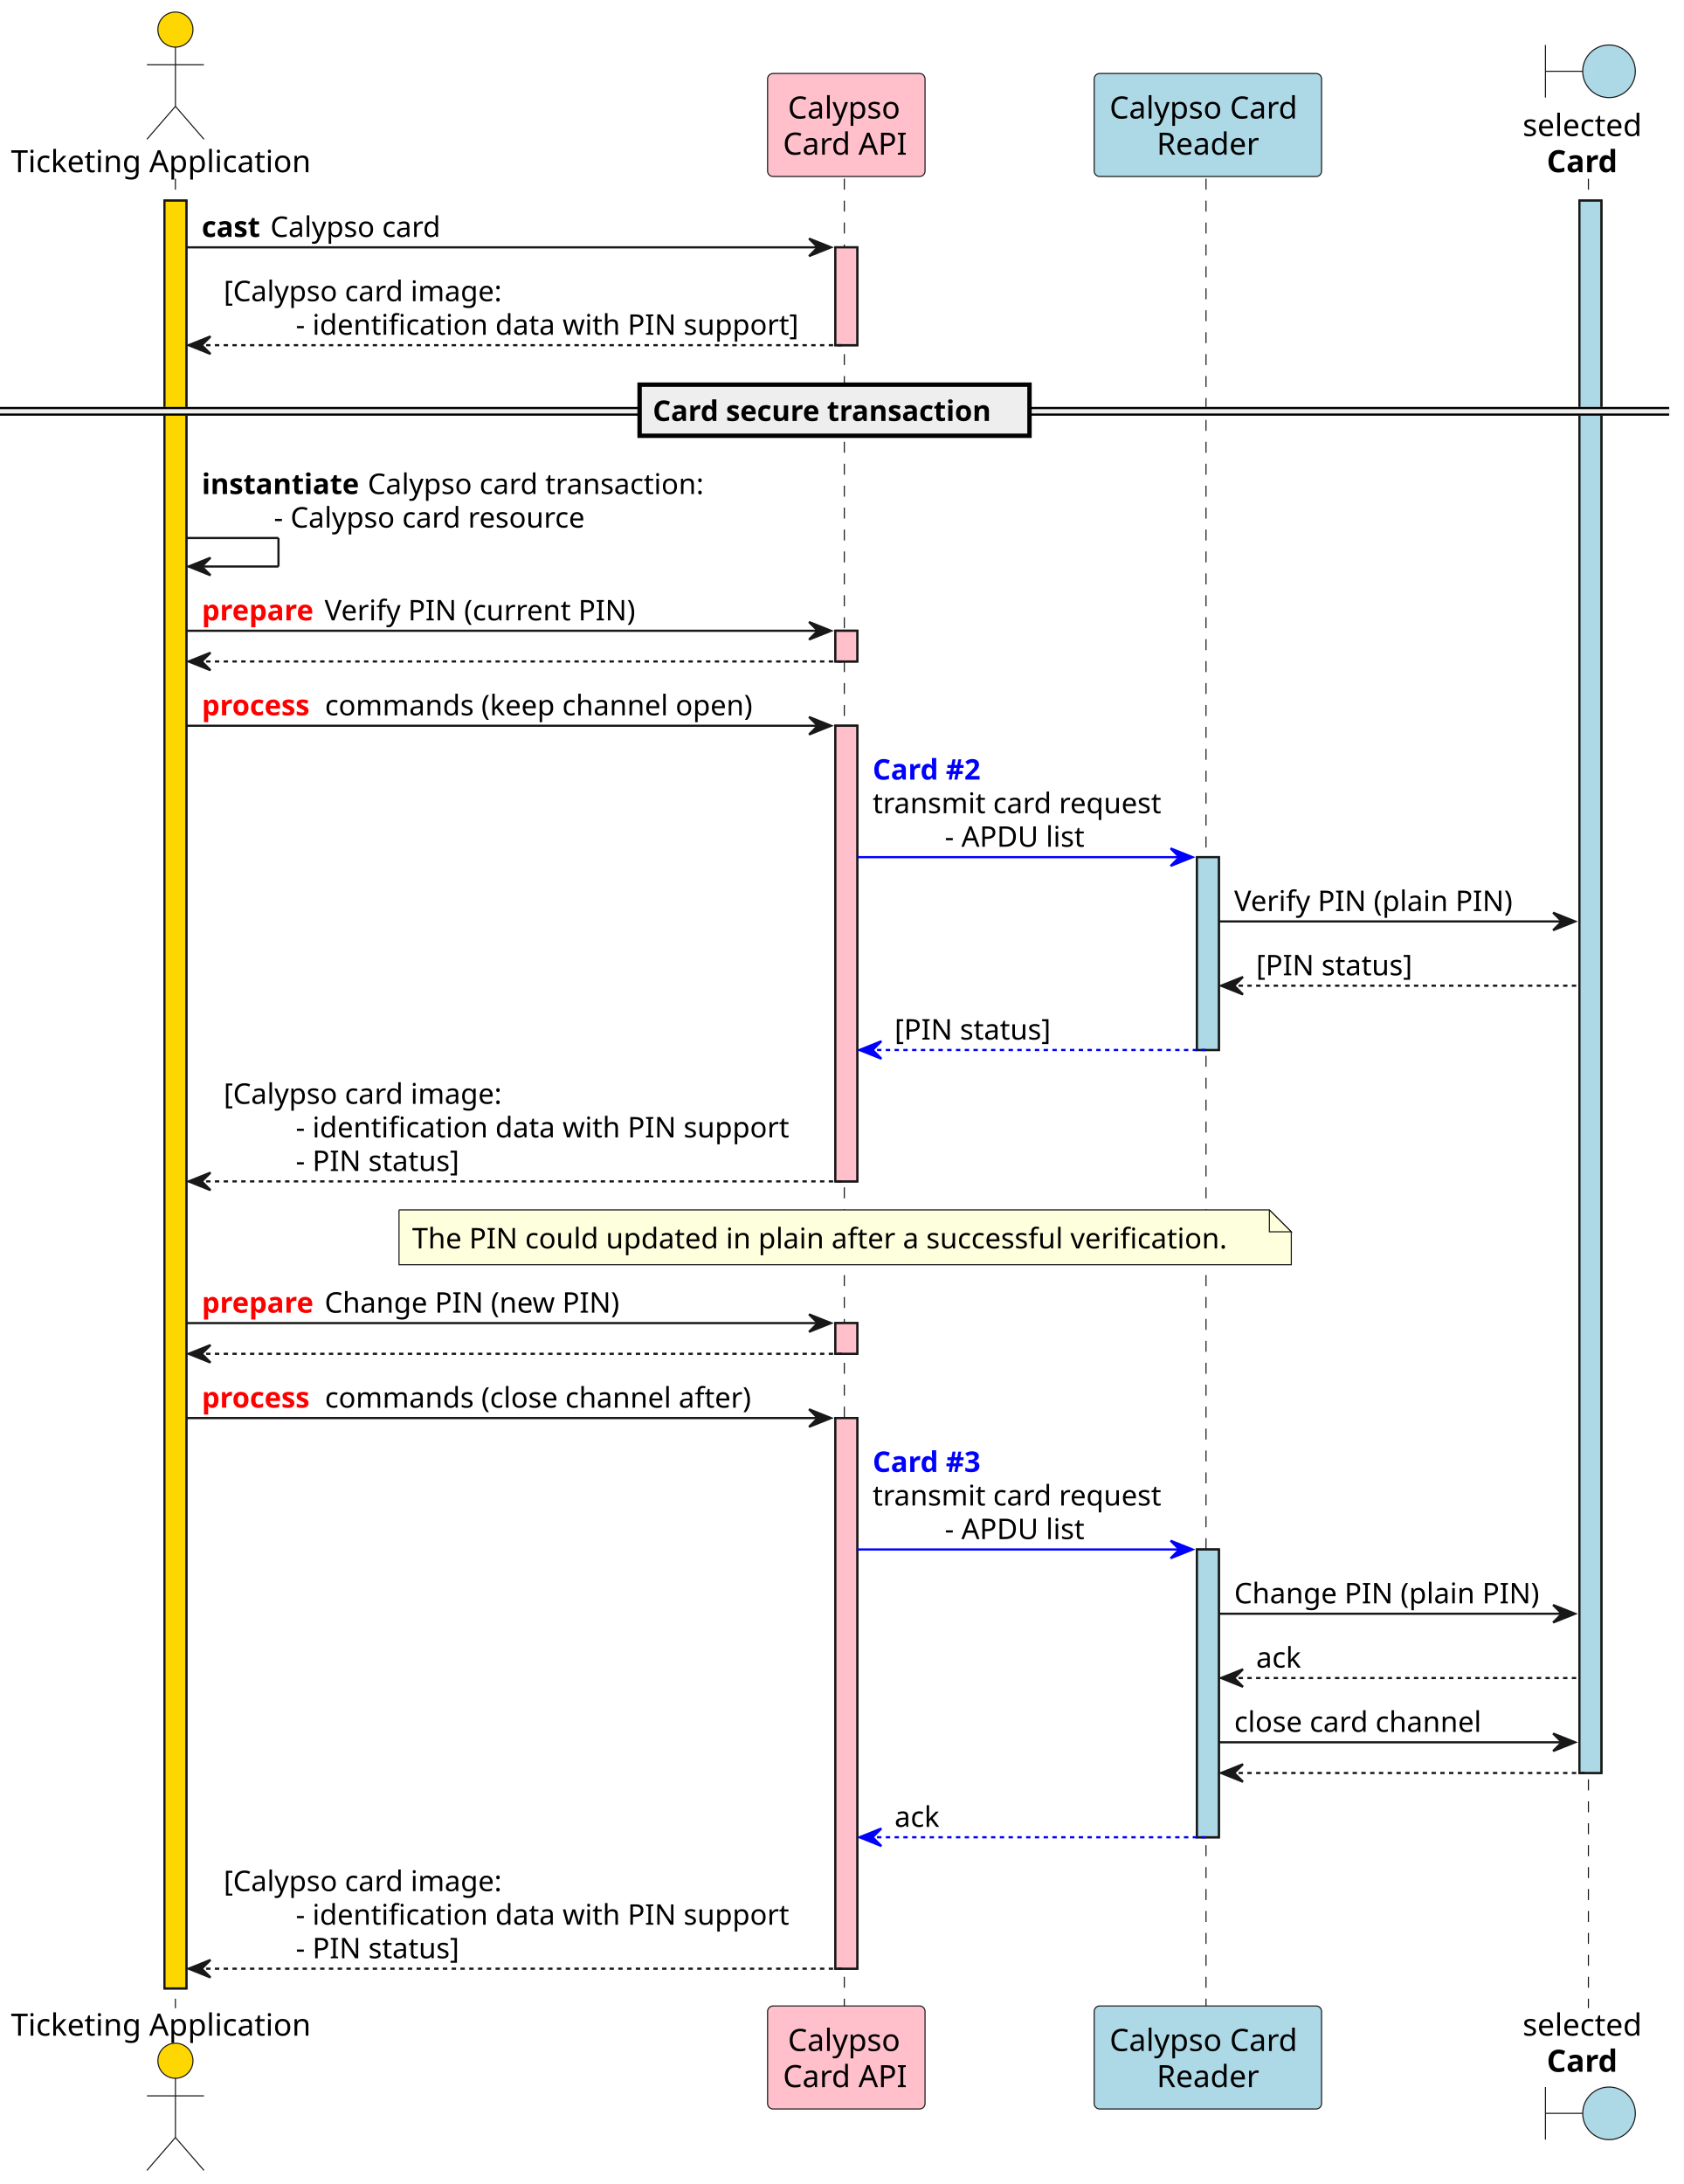
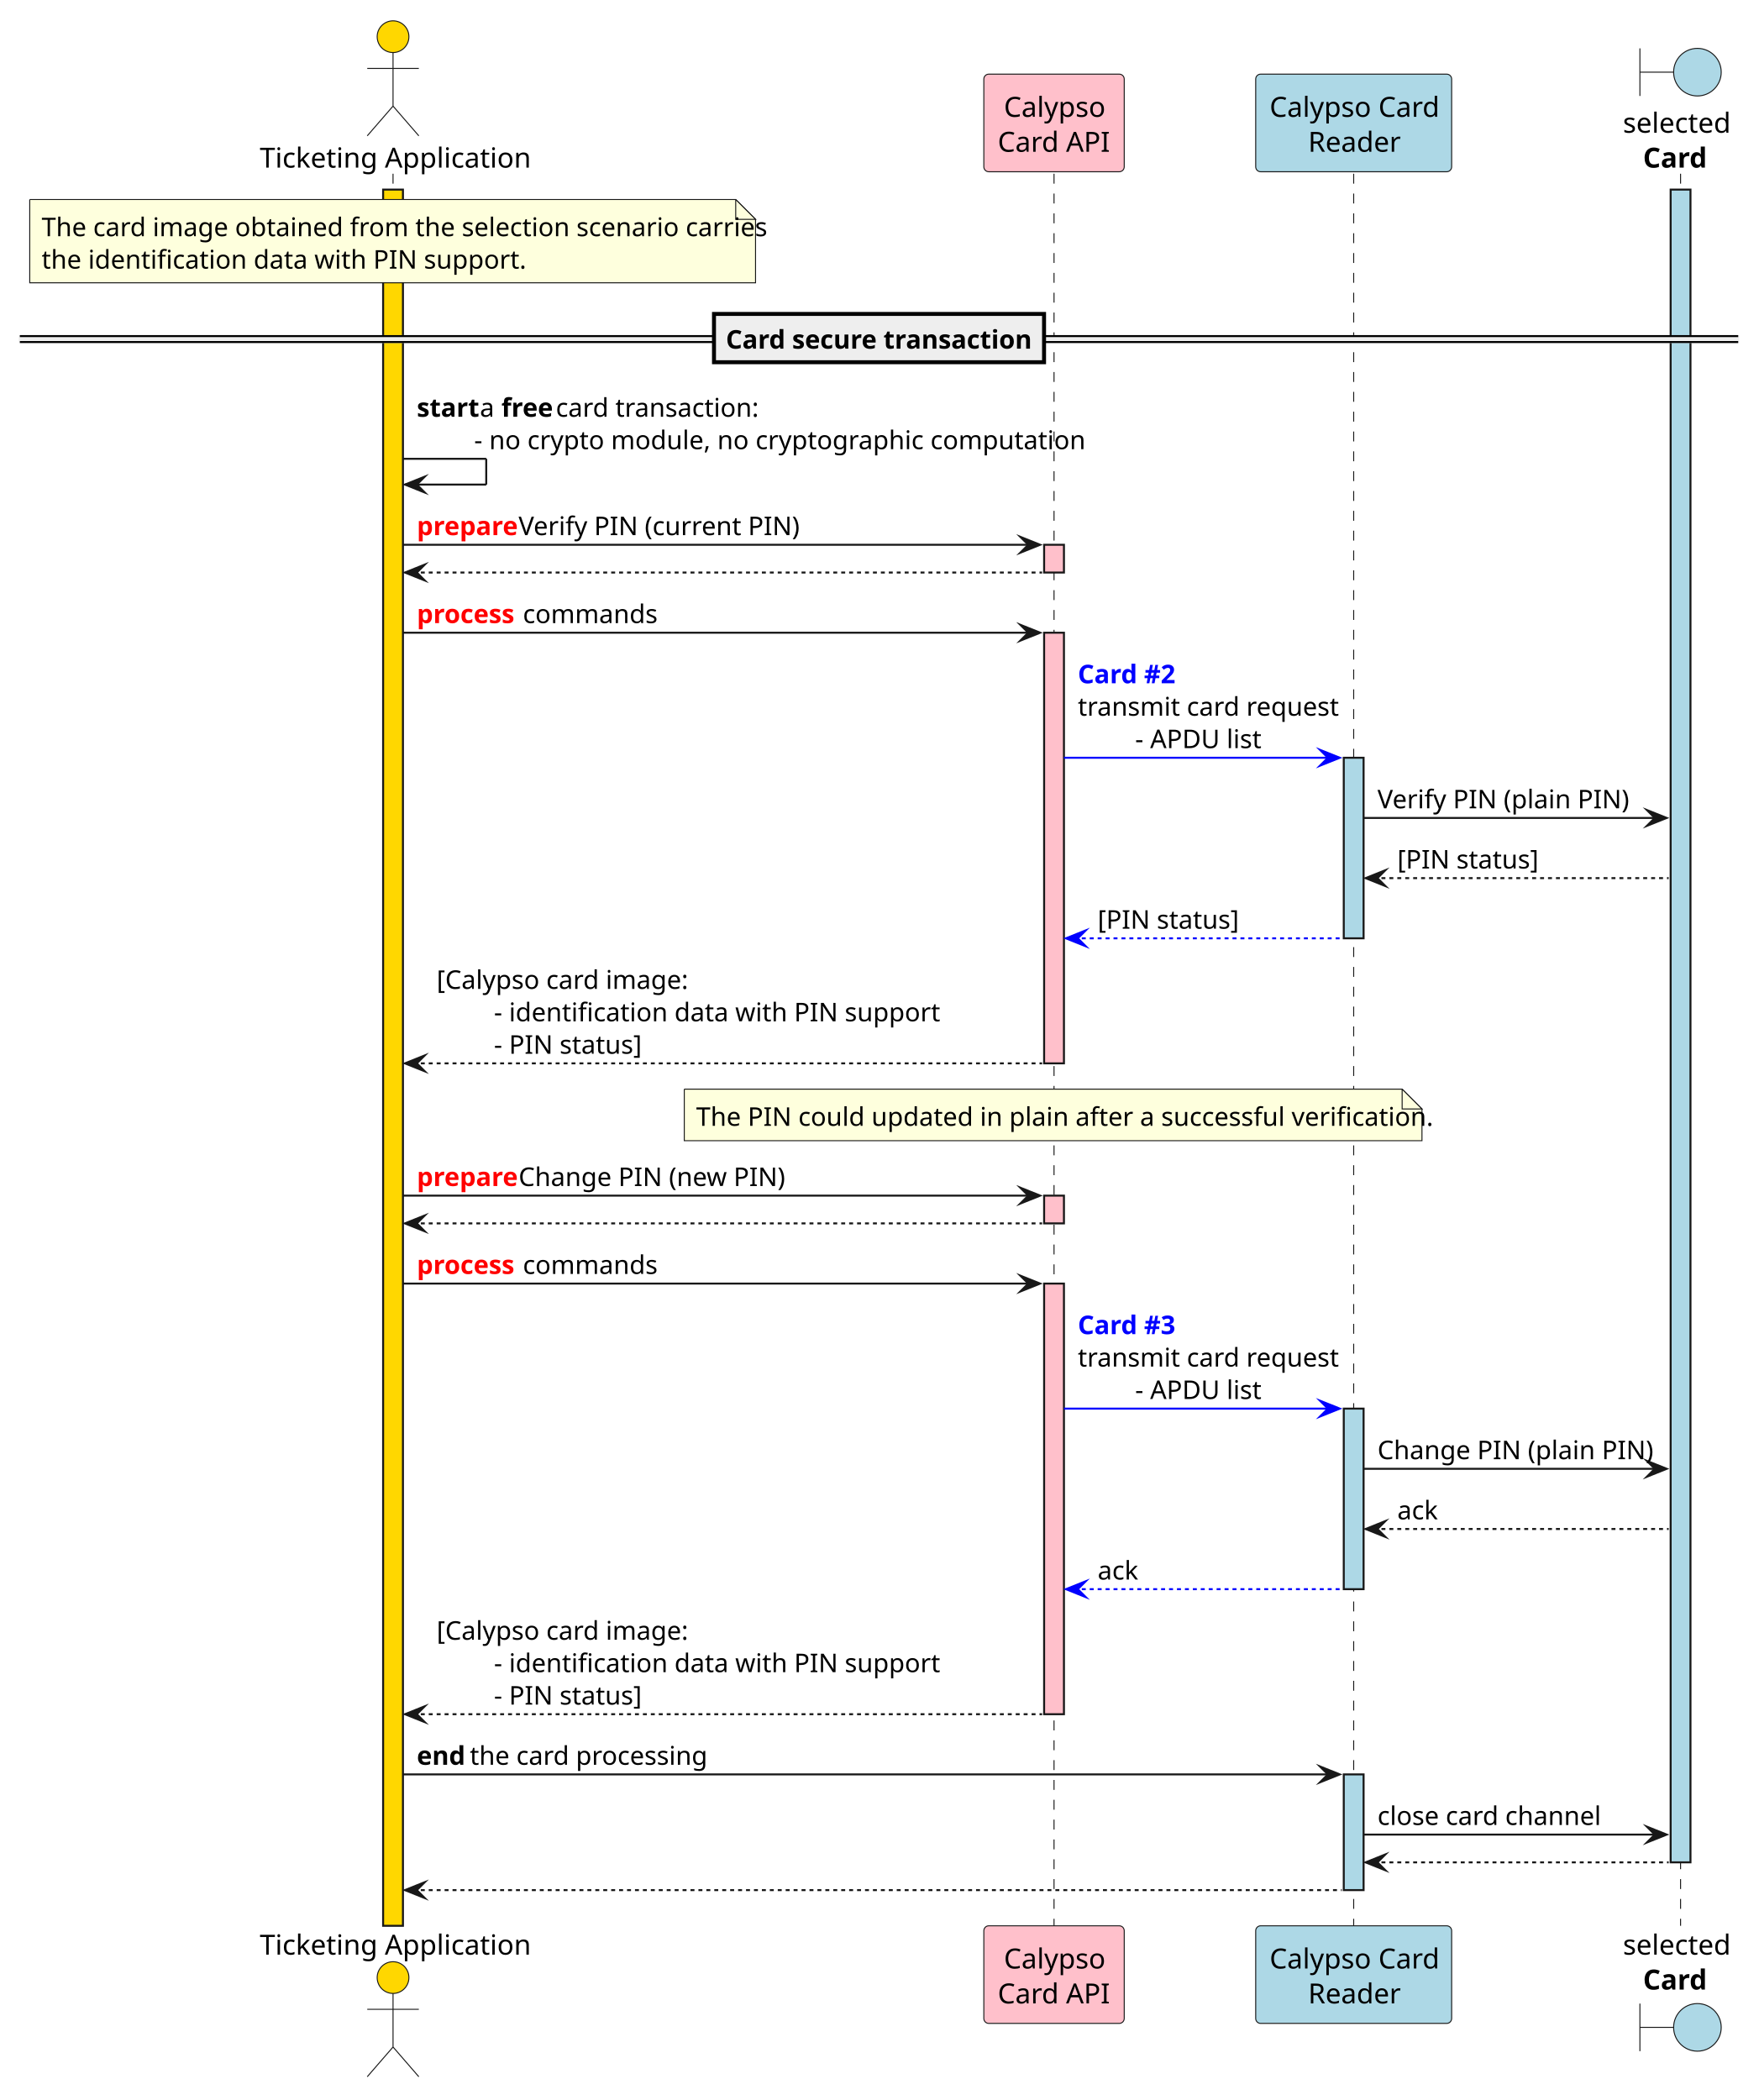
- <svg xmlns="http://www.w3.org/2000/svg" contentStyleType="text/css" height="996px" preserveAspectRatio="none" style="width:768px;height:996px;background:#FFFFFF;" version="1.1" viewBox="0 0 768 996" width="768px" zoomAndPan="magnify">
+ <svg xmlns="http://www.w3.org/2000/svg" version="1.1" data-diagram-type="SEQUENCE" style="width:887px;height:1059px;background:#FFFFFF;" width="887px" height="1059px" viewBox="0 0 887 1059" zoomAndPan="magnify" preserveAspectRatio="none" contentStyleType="text/css">
  <defs />
-   <g>
-     <rect fill="#FFD700" height="815.316" style="stroke:#181818;stroke-width:1.0;" width="10" x="75.017" y="91.488" />
-     <rect fill="#FFC0CB" height="44.621" style="stroke:#181818;stroke-width:1.0;" width="10" x="381.026" y="112.799" />
-     <rect fill="#FFC0CB" height="14" style="stroke:#181818;stroke-width:1.0;" width="10" x="381.026" y="287.662" />
-     <rect fill="#FFC0CB" height="207.795" style="stroke:#181818;stroke-width:1.0;" width="10" x="381.026" y="330.973" />
-     <rect fill="#FFC0CB" height="14" style="stroke:#181818;stroke-width:1.0;" width="10" x="381.026" y="603.389" />
-     <rect fill="#FFC0CB" height="251.106" style="stroke:#181818;stroke-width:1.0;" width="10" x="381.026" y="646.699" />
-     <rect fill="#ADD8E6" height="87.932" style="stroke:#181818;stroke-width:1.0;" width="10" x="545.949" y="390.904" />
-     <rect fill="#ADD8E6" height="131.242" style="stroke:#181818;stroke-width:1.0;" width="10" x="545.949" y="706.631" />
-     <rect fill="#ADD8E6" height="717.074" style="stroke:#181818;stroke-width:1.0;" width="10" x="720.416" y="91.488" />
-     <line style="stroke:#181818;stroke-width:0.5;stroke-dasharray:5.0,5.0;" x1="80" x2="80" y1="81.488" y2="915.805" />
-     <line style="stroke:#181818;stroke-width:0.5;stroke-dasharray:5.0,5.0;" x1="385.117" x2="385.117" y1="81.488" y2="915.805" />
-     <line style="stroke:#181818;stroke-width:0.5;stroke-dasharray:5.0,5.0;" x1="550.091" x2="550.091" y1="81.488" y2="915.805" />
-     <line style="stroke:#181818;stroke-width:0.5;stroke-dasharray:5.0,5.0;" x1="724.515" x2="724.515" y1="81.488" y2="915.805" />
-     <text fill="#000000" font-family="sans-serif" font-size="14" lengthAdjust="spacing" textLength="144.033" x="5" y="78.535">Ticketing Application</text>
-     <ellipse cx="80.017" cy="13.5" fill="#FFD700" rx="8" ry="8" style="stroke:#181818;stroke-width:0.5;" />
-     <path d="M80.017,21.5 L80.017,48.5 M67.017,29.5 L93.017,29.5 M80.017,48.5 L67.017,63.5 M80.017,48.5 L93.017,63.5 " fill="none" style="stroke:#181818;stroke-width:0.5;" />
-     <text fill="#000000" font-family="sans-serif" font-size="14" lengthAdjust="spacing" textLength="144.033" x="5" y="928.34">Ticketing Application</text>
-     <ellipse cx="80.017" cy="939.793" fill="#FFD700" rx="8" ry="8" style="stroke:#181818;stroke-width:0.5;" />
-     <path d="M80.017,947.793 L80.017,974.793 M67.017,955.793 L93.017,955.793 M80.017,974.793 L67.017,989.793 M80.017,974.793 L93.017,989.793 " fill="none" style="stroke:#181818;stroke-width:0.5;" />
-     <rect fill="#FFC0CB" height="46.977" rx="2.5" ry="2.5" style="stroke:#181818;stroke-width:0.5;" width="71.818" x="350.117" y="33.512" />
-     <text fill="#000000" font-family="sans-serif" font-size="14" lengthAdjust="spacing" textLength="53.327" x="359.363" y="54.047">Calypso</text>
-     <text fill="#000000" font-family="sans-serif" font-size="14" lengthAdjust="spacing" textLength="57.818" x="357.117" y="70.535">Card API</text>
-     <rect fill="#FFC0CB" height="46.977" rx="2.5" ry="2.5" style="stroke:#181818;stroke-width:0.5;" width="71.818" x="350.117" y="914.805" />
-     <text fill="#000000" font-family="sans-serif" font-size="14" lengthAdjust="spacing" textLength="53.327" x="359.363" y="935.34">Calypso</text>
-     <text fill="#000000" font-family="sans-serif" font-size="14" lengthAdjust="spacing" textLength="57.818" x="357.117" y="951.828">Card API</text>
-     <rect fill="#ADD8E6" height="46.977" rx="2.5" ry="2.5" style="stroke:#181818;stroke-width:0.5;" width="103.715" x="499.091" y="33.512" />
-     <text fill="#000000" font-family="sans-serif" font-size="14" lengthAdjust="spacing" textLength="89.715" x="506.091" y="54.047">Calypso Card</text>
-     <text fill="#000000" font-family="sans-serif" font-size="14" lengthAdjust="spacing" textLength="46.724" x="527.587" y="70.535">Reader</text>
-     <rect fill="#ADD8E6" height="46.977" rx="2.5" ry="2.5" style="stroke:#181818;stroke-width:0.5;" width="103.715" x="499.091" y="914.805" />
-     <text fill="#000000" font-family="sans-serif" font-size="14" lengthAdjust="spacing" textLength="89.715" x="506.091" y="935.34">Calypso Card</text>
-     <text fill="#000000" font-family="sans-serif" font-size="14" lengthAdjust="spacing" textLength="46.724" x="527.587" y="951.828">Reader</text>
-     <text fill="#000000" font-family="sans-serif" font-size="14" lengthAdjust="spacing" textLength="55.802" x="694.515" y="62.047">selected</text>
-     <text fill="#000000" font-family="sans-serif" font-size="14" font-weight="bold" lengthAdjust="spacing" textLength="33.845" x="705.494" y="78.535">Card</text>
-     <path d="M704.916,20.512 L704.916,44.512 M704.916,32.512 L721.916,32.512 " fill="none" style="stroke:#181818;stroke-width:0.5;" />
-     <ellipse cx="733.916" cy="32.512" fill="#ADD8E6" rx="12" ry="12" style="stroke:#181818;stroke-width:0.5;" />
-     <text fill="#000000" font-family="sans-serif" font-size="14" lengthAdjust="spacing" textLength="55.802" x="694.515" y="928.34">selected</text>
-     <text fill="#000000" font-family="sans-serif" font-size="14" font-weight="bold" lengthAdjust="spacing" textLength="33.845" x="705.494" y="944.828">Card</text>
-     <path d="M704.916,951.781 L704.916,975.781 M704.916,963.781 L721.916,963.781 " fill="none" style="stroke:#181818;stroke-width:0.5;" />
-     <ellipse cx="733.916" cy="963.781" fill="#ADD8E6" rx="12" ry="12" style="stroke:#181818;stroke-width:0.5;" />
-     <rect fill="#FFD700" height="815.316" style="stroke:#181818;stroke-width:1.0;" width="10" x="75.017" y="91.488" />
-     <rect fill="#FFC0CB" height="44.621" style="stroke:#181818;stroke-width:1.0;" width="10" x="381.026" y="112.799" />
-     <rect fill="#FFC0CB" height="14" style="stroke:#181818;stroke-width:1.0;" width="10" x="381.026" y="287.662" />
-     <rect fill="#FFC0CB" height="207.795" style="stroke:#181818;stroke-width:1.0;" width="10" x="381.026" y="330.973" />
-     <rect fill="#FFC0CB" height="14" style="stroke:#181818;stroke-width:1.0;" width="10" x="381.026" y="603.389" />
-     <rect fill="#FFC0CB" height="251.106" style="stroke:#181818;stroke-width:1.0;" width="10" x="381.026" y="646.699" />
-     <rect fill="#ADD8E6" height="87.932" style="stroke:#181818;stroke-width:1.0;" width="10" x="545.949" y="390.904" />
-     <rect fill="#ADD8E6" height="131.242" style="stroke:#181818;stroke-width:1.0;" width="10" x="545.949" y="706.631" />
-     <rect fill="#ADD8E6" height="717.074" style="stroke:#181818;stroke-width:1.0;" width="10" x="720.416" y="91.488" />
-     <polygon fill="#181818" points="369.026,108.799,379.026,112.799,369.026,116.799,373.026,112.799" style="stroke:#181818;stroke-width:1.0;" />
-     <line style="stroke:#181818;stroke-width:1.0;" x1="85.017" x2="375.026" y1="112.799" y2="112.799" />
-     <text fill="#000000" font-family="sans-serif" font-size="13" font-weight="bold" lengthAdjust="spacing" textLength="27.181" x="92.017" y="108.057">cast</text>
-     <text fill="#000000" font-family="sans-serif" font-size="13" lengthAdjust="spacing" textLength="80.971" x="123.311" y="108.057">Calypso card</text>
-     <polygon fill="#181818" points="96.017,153.42,86.017,157.42,96.017,161.42,92.017,157.42" style="stroke:#181818;stroke-width:1.0;" />
-     <line style="stroke:#181818;stroke-width:1.0;stroke-dasharray:2.0,2.0;" x1="90.017" x2="385.026" y1="157.42" y2="157.42" />
-     <text fill="#000000" font-family="sans-serif" font-size="13" lengthAdjust="spacing" textLength="131.847" x="102.017" y="137.367">[Calypso card image:</text>
-     <text fill="#000000" font-family="sans-serif" font-size="13" lengthAdjust="spacing" textLength="239.103" x="134.923" y="152.678">- identification data with PIN support]</text>
-     <rect fill="#EEEEEE" height="3" style="stroke:#EEEEEE;stroke-width:1.0;" width="761.317" x="0" y="186.075" />
-     <line style="stroke:#000000;stroke-width:1.0;" x1="0" x2="761.317" y1="186.075" y2="186.075" />
-     <line style="stroke:#000000;stroke-width:1.0;" x1="0" x2="761.317" y1="189.075" y2="189.075" />
-     <rect fill="#EEEEEE" height="23.311" style="stroke:#000000;stroke-width:2.0;" width="177.839" x="291.739" y="175.42" />
-     <text fill="#000000" font-family="sans-serif" font-size="13" font-weight="bold" lengthAdjust="spacing" textLength="159.555" x="297.739" y="191.988">Card secure transaction</text>
-     <line style="stroke:#181818;stroke-width:1.0;" x1="85.017" x2="127.017" y1="245.352" y2="245.352" />
-     <line style="stroke:#181818;stroke-width:1.0;" x1="127.017" x2="127.017" y1="245.352" y2="258.352" />
-     <line style="stroke:#181818;stroke-width:1.0;" x1="86.017" x2="127.017" y1="258.352" y2="258.352" />
-     <polygon fill="#181818" points="96.017,254.352,86.017,258.352,96.017,262.352,92.017,258.352" style="stroke:#181818;stroke-width:1.0;" />
-     <text fill="#000000" font-family="sans-serif" font-size="13" font-weight="bold" lengthAdjust="spacing" textLength="71.589" x="92.017" y="225.299">instantiate</text>
-     <text fill="#000000" font-family="sans-serif" font-size="13" lengthAdjust="spacing" textLength="159.764" x="167.719" y="225.299">Calypso card transaction:</text>
-     <text fill="#000000" font-family="sans-serif" font-size="13" lengthAdjust="spacing" textLength="151.182" x="124.923" y="240.609">- Calypso card resource</text>
-     <polygon fill="#181818" points="369.026,283.662,379.026,287.662,369.026,291.662,373.026,287.662" style="stroke:#181818;stroke-width:1.0;" />
-     <line style="stroke:#181818;stroke-width:1.0;" x1="85.017" x2="375.026" y1="287.662" y2="287.662" />
-     <text fill="#FF0000" font-family="sans-serif" font-size="13" font-weight="bold" lengthAdjust="spacing" textLength="51.924" x="92.017" y="282.92">prepare</text>
-     <text fill="#000000" font-family="sans-serif" font-size="13" lengthAdjust="spacing" textLength="143.793" x="148.054" y="282.92">Verify PIN (current PIN)</text>
-     <polygon fill="#181818" points="96.017,297.662,86.017,301.662,96.017,305.662,92.017,301.662" style="stroke:#181818;stroke-width:1.0;" />
-     <line style="stroke:#181818;stroke-width:1.0;stroke-dasharray:2.0,2.0;" x1="90.017" x2="385.026" y1="301.662" y2="301.662" />
-     <polygon fill="#181818" points="369.026,326.973,379.026,330.973,369.026,334.973,373.026,330.973" style="stroke:#181818;stroke-width:1.0;" />
-     <line style="stroke:#181818;stroke-width:1.0;" x1="85.017" x2="375.026" y1="330.973" y2="330.973" />
-     <text fill="#FF0000" font-family="sans-serif" font-size="13" font-weight="bold" lengthAdjust="spacing" textLength="52.063" x="92.017" y="326.231">process</text>
-     <text fill="#000000" font-family="sans-serif" font-size="13" lengthAdjust="spacing" textLength="200.554" x="148.193" y="326.231">commands (keep channel open)</text>
-     <polygon fill="#0000FF" points="533.949,386.904,543.949,390.904,533.949,394.904,537.949,390.904" style="stroke:#0000FF;stroke-width:1.0;" />
-     <line style="stroke:#0000FF;stroke-width:1.0;" x1="391.026" x2="539.949" y1="390.904" y2="390.904" />
-     <text fill="#0000FF" font-family="sans-serif" font-size="13" font-weight="bold" lengthAdjust="spacing" textLength="52.863" x="398.026" y="355.541">Card #2</text>
-     <text fill="#000000" font-family="sans-serif" font-size="13" lengthAdjust="spacing" textLength="135.922" x="398.026" y="370.852">transmit card request</text>
-     <text fill="#000000" font-family="sans-serif" font-size="13" lengthAdjust="spacing" textLength="69.653" x="430.933" y="386.162">- APDU list</text>
-     <polygon fill="#181818" points="708.416,416.215,718.416,420.215,708.416,424.215,712.416,420.215" style="stroke:#181818;stroke-width:1.0;" />
-     <line style="stroke:#181818;stroke-width:1.0;" x1="555.949" x2="714.416" y1="420.215" y2="420.215" />
-     <text fill="#000000" font-family="sans-serif" font-size="13" lengthAdjust="spacing" textLength="129.2" x="562.949" y="415.473">Verify PIN (plain PIN)</text>
-     <polygon fill="#181818" points="566.949,445.525,556.949,449.525,566.949,453.525,562.949,449.525" style="stroke:#181818;stroke-width:1.0;" />
-     <line style="stroke:#181818;stroke-width:1.0;stroke-dasharray:2.0,2.0;" x1="560.949" x2="719.416" y1="449.525" y2="449.525" />
-     <text fill="#000000" font-family="sans-serif" font-size="13" lengthAdjust="spacing" textLength="71.329" x="572.949" y="444.783">[PIN status]</text>
-     <polygon fill="#0000FF" points="402.026,474.836,392.026,478.836,402.026,482.836,398.026,478.836" style="stroke:#0000FF;stroke-width:1.0;" />
-     <line style="stroke:#0000FF;stroke-width:1.0;stroke-dasharray:2.0,2.0;" x1="396.026" x2="549.949" y1="478.836" y2="478.836" />
-     <text fill="#000000" font-family="sans-serif" font-size="13" lengthAdjust="spacing" textLength="71.329" x="408.026" y="474.094">[PIN status]</text>
-     <polygon fill="#181818" points="96.017,534.768,86.017,538.768,96.017,542.768,92.017,538.768" style="stroke:#181818;stroke-width:1.0;" />
-     <line style="stroke:#181818;stroke-width:1.0;stroke-dasharray:2.0,2.0;" x1="90.017" x2="385.026" y1="538.768" y2="538.768" />
-     <text fill="#000000" font-family="sans-serif" font-size="13" lengthAdjust="spacing" textLength="131.847" x="102.017" y="503.404">[Calypso card image:</text>
-     <text fill="#000000" font-family="sans-serif" font-size="13" lengthAdjust="spacing" textLength="234.876" x="134.923" y="518.715">- identification data with PIN support</text>
-     <text fill="#000000" font-family="sans-serif" font-size="13" lengthAdjust="spacing" textLength="78.736" x="134.923" y="534.025">- PIN status]</text>
-     <path d="M182,551.768 L182,576.768 L589,576.768 L589,561.768 L579,551.768 L182,551.768 " fill="#FEFFDD" style="stroke:#181818;stroke-width:0.5;" />
-     <path d="M579,551.768 L579,561.768 L589,561.768 L579,551.768 " fill="#FEFFDD" style="stroke:#181818;stroke-width:0.5;" />
-     <text fill="#000000" font-family="sans-serif" font-size="13" lengthAdjust="spacing" textLength="386.293" x="188" y="569.336">The PIN could updated in plain after a successful verification.</text>
-     <polygon fill="#181818" points="369.026,599.389,379.026,603.389,369.026,607.389,373.026,603.389" style="stroke:#181818;stroke-width:1.0;" />
-     <line style="stroke:#181818;stroke-width:1.0;" x1="85.017" x2="375.026" y1="603.389" y2="603.389" />
-     <text fill="#FF0000" font-family="sans-serif" font-size="13" font-weight="bold" lengthAdjust="spacing" textLength="51.924" x="92.017" y="598.646">prepare</text>
-     <text fill="#000000" font-family="sans-serif" font-size="13" lengthAdjust="spacing" textLength="134.85" x="148.054" y="598.646">Change PIN (new PIN)</text>
-     <polygon fill="#181818" points="96.017,613.389,86.017,617.389,96.017,621.389,92.017,617.389" style="stroke:#181818;stroke-width:1.0;" />
-     <line style="stroke:#181818;stroke-width:1.0;stroke-dasharray:2.0,2.0;" x1="90.017" x2="385.026" y1="617.389" y2="617.389" />
-     <polygon fill="#181818" points="369.026,642.699,379.026,646.699,369.026,650.699,373.026,646.699" style="stroke:#181818;stroke-width:1.0;" />
-     <line style="stroke:#181818;stroke-width:1.0;" x1="85.017" x2="375.026" y1="646.699" y2="646.699" />
-     <text fill="#FF0000" font-family="sans-serif" font-size="13" font-weight="bold" lengthAdjust="spacing" textLength="52.063" x="92.017" y="641.957">process</text>
-     <text fill="#000000" font-family="sans-serif" font-size="13" lengthAdjust="spacing" textLength="200.465" x="148.193" y="641.957">commands (close channel after)</text>
-     <polygon fill="#0000FF" points="533.949,702.631,543.949,706.631,533.949,710.631,537.949,706.631" style="stroke:#0000FF;stroke-width:1.0;" />
-     <line style="stroke:#0000FF;stroke-width:1.0;" x1="391.026" x2="539.949" y1="706.631" y2="706.631" />
-     <text fill="#0000FF" font-family="sans-serif" font-size="13" font-weight="bold" lengthAdjust="spacing" textLength="52.863" x="398.026" y="671.268">Card #3</text>
-     <text fill="#000000" font-family="sans-serif" font-size="13" lengthAdjust="spacing" textLength="135.922" x="398.026" y="686.578">transmit card request</text>
-     <text fill="#000000" font-family="sans-serif" font-size="13" lengthAdjust="spacing" textLength="69.653" x="430.933" y="701.889">- APDU list</text>
-     <polygon fill="#181818" points="708.416,731.941,718.416,735.941,708.416,739.941,712.416,735.941" style="stroke:#181818;stroke-width:1.0;" />
-     <line style="stroke:#181818;stroke-width:1.0;" x1="555.949" x2="714.416" y1="735.941" y2="735.941" />
-     <text fill="#000000" font-family="sans-serif" font-size="13" lengthAdjust="spacing" textLength="140.467" x="562.949" y="731.199">Change PIN (plain PIN)</text>
-     <polygon fill="#181818" points="566.949,761.252,556.949,765.252,566.949,769.252,562.949,765.252" style="stroke:#181818;stroke-width:1.0;" />
-     <line style="stroke:#181818;stroke-width:1.0;stroke-dasharray:2.0,2.0;" x1="560.949" x2="719.416" y1="765.252" y2="765.252" />
-     <text fill="#000000" font-family="sans-serif" font-size="13" lengthAdjust="spacing" textLength="21.436" x="572.949" y="760.51">ack</text>
-     <polygon fill="#181818" points="708.416,790.562,718.416,794.562,708.416,798.562,712.416,794.562" style="stroke:#181818;stroke-width:1.0;" />
-     <line style="stroke:#181818;stroke-width:1.0;" x1="555.949" x2="714.416" y1="794.562" y2="794.562" />
-     <text fill="#000000" font-family="sans-serif" font-size="13" lengthAdjust="spacing" textLength="116.879" x="562.949" y="789.82">close card channel</text>
-     <polygon fill="#181818" points="566.949,804.562,556.949,808.562,566.949,812.562,562.949,808.562" style="stroke:#181818;stroke-width:1.0;" />
-     <line style="stroke:#181818;stroke-width:1.0;stroke-dasharray:2.0,2.0;" x1="560.949" x2="724.416" y1="808.562" y2="808.562" />
-     <polygon fill="#0000FF" points="402.026,833.873,392.026,837.873,402.026,841.873,398.026,837.873" style="stroke:#0000FF;stroke-width:1.0;" />
-     <line style="stroke:#0000FF;stroke-width:1.0;stroke-dasharray:2.0,2.0;" x1="396.026" x2="549.949" y1="837.873" y2="837.873" />
-     <text fill="#000000" font-family="sans-serif" font-size="13" lengthAdjust="spacing" textLength="21.436" x="408.026" y="833.131">ack</text>
-     <polygon fill="#181818" points="96.017,893.805,86.017,897.805,96.017,901.805,92.017,897.805" style="stroke:#181818;stroke-width:1.0;" />
-     <line style="stroke:#181818;stroke-width:1.0;stroke-dasharray:2.0,2.0;" x1="90.017" x2="385.026" y1="897.805" y2="897.805" />
-     <text fill="#000000" font-family="sans-serif" font-size="13" lengthAdjust="spacing" textLength="131.847" x="102.017" y="862.441">[Calypso card image:</text>
-     <text fill="#000000" font-family="sans-serif" font-size="13" lengthAdjust="spacing" textLength="234.876" x="134.923" y="877.752">- identification data with PIN support</text>
-     <text fill="#000000" font-family="sans-serif" font-size="13" lengthAdjust="spacing" textLength="78.736" x="134.923" y="893.062">- PIN status]</text>
+   <g font-family="sans-serif" lengthAdjust="spacing">
+     <g>
+       <rect x="194.698" y="87.609" width="8" height="883.547" fill="#000" fill-opacity="0" />
+       <line x1="198.198" y1="87.609" x2="198.198" y2="971.156" style="stroke:#181818;stroke-width:0.5;stroke-dasharray:5,5;" />
+     </g>
+     <g>
+       <rect x="193.198" y="95.609" width="10" height="875.547" fill="#FFD700" style="stroke:#181818;stroke-width:1;" />
+     </g>
+     <g>
+       <rect x="528.021" y="87.609" width="8" height="883.547" fill="#000" fill-opacity="0" />
+       <line x1="531.521" y1="87.609" x2="531.521" y2="971.156" style="stroke:#181818;stroke-width:0.5;stroke-dasharray:5,5;" />
+     </g>
+     <g>
+       <rect x="526.521" y="274.719" width="10" height="14" fill="#FFC0CB" style="stroke:#181818;stroke-width:1;" />
+     </g>
+     <g>
+       <rect x="526.521" y="319.07" width="10" height="217.164" fill="#FFC0CB" style="stroke:#181818;stroke-width:1;" />
+     </g>
+     <g>
+       <rect x="526.521" y="602.938" width="10" height="14" fill="#FFC0CB" style="stroke:#181818;stroke-width:1;" />
+     </g>
+     <g>
+       <rect x="526.521" y="647.289" width="10" height="217.164" fill="#FFC0CB" style="stroke:#181818;stroke-width:1;" />
+     </g>
+     <g>
+       <rect x="679.124" y="87.609" width="8" height="883.547" fill="#000" fill-opacity="0" />
+       <line x1="682.624" y1="87.609" x2="682.624" y2="971.156" style="stroke:#181818;stroke-width:0.5;stroke-dasharray:5,5;" />
+     </g>
+     <g>
+       <rect x="677.624" y="382.125" width="10" height="91.055" fill="#ADD8E6" style="stroke:#181818;stroke-width:1;" />
+     </g>
+     <g>
+       <rect x="677.624" y="710.344" width="10" height="91.055" fill="#ADD8E6" style="stroke:#181818;stroke-width:1;" />
+     </g>
+     <g>
+       <rect x="677.624" y="894.805" width="10" height="58.352" fill="#ADD8E6" style="stroke:#181818;stroke-width:1;" />
+     </g>
+     <g>
+       <rect x="843.964" y="87.609" width="8" height="883.547" fill="#000" fill-opacity="0" />
+       <line x1="847.464" y1="87.609" x2="847.464" y2="971.156" style="stroke:#181818;stroke-width:0.5;stroke-dasharray:5,5;" />
+     </g>
+     <g>
+       <rect x="842.464" y="95.609" width="10" height="843.547" fill="#ADD8E6" style="stroke:#181818;stroke-width:1;" />
+     </g>
+     <text x="130.998" y="84.533" fill="#000" font-size="14" textLength="128.399">Ticketing Application</text>
+     <ellipse cx="198.198" cy="18.5" rx="8" ry="8" fill="#FFD700" style="stroke:#181818;stroke-width:0.5;" />
+     <path d="M198.198,26.5 L198.198,53.5 M185.198,34.5 L211.198,34.5 M198.198,53.5 L185.198,68.5 M198.198,53.5 L211.198,68.5" style="stroke:#181818;stroke-width:0.5;" fill="none" />
+     <rect x="496.121" y="37.391" width="70.8" height="49.219" fill="#FFC0CB" style="stroke:#181818;stroke-width:0.5;" rx="2.5" ry="2.5" />
+     <text x="506.231" y="58.924" fill="#000" font-size="14" textLength="50.579">Calypso</text>
+     <text x="503.121" y="76.533" fill="#000" font-size="14" textLength="56.8">Card API</text>
+     <rect x="633.218" y="37.391" width="98.813" height="49.219" fill="#ADD8E6" style="stroke:#181818;stroke-width:0.5;" rx="2.5" ry="2.5" />
+     <text x="640.218" y="58.924" fill="#000" font-size="14" textLength="84.813">Calypso Card</text>
+     <text x="659.666" y="76.533" fill="#000" font-size="14" textLength="45.917">Reader</text>
+     <text x="818.392" y="66.924" fill="#000" font-size="14" textLength="52.145">selected</text>
+     <text x="828.516" y="84.533" fill="#000" font-size="14" textLength="31.896" font-weight="700">Card</text>
+     <path d="M826.964,24.391 L826.964,48.391 M826.964,36.391 L843.964,36.391" style="stroke:#181818;stroke-width:0.5;" fill="none" />
+     <ellipse cx="855.964" cy="36.391" rx="12" ry="12" fill="#ADD8E6" style="stroke:#181818;stroke-width:0.5;" />
+     <text x="130.998" y="985.689" fill="#000" font-size="14" textLength="128.399">Ticketing Application</text>
+     <ellipse cx="198.198" cy="997.266" rx="8" ry="8" fill="#FFD700" style="stroke:#181818;stroke-width:0.5;" />
+     <path d="M198.198,1005.266 L198.198,1032.266 M185.198,1013.266 L211.198,1013.266 M198.198,1032.266 L185.198,1047.266 M198.198,1032.266 L211.198,1047.266" style="stroke:#181818;stroke-width:0.5;" fill="none" />
+     <rect x="496.121" y="971.156" width="70.8" height="49.219" fill="#FFC0CB" style="stroke:#181818;stroke-width:0.5;" rx="2.5" ry="2.5" />
+     <text x="506.231" y="992.689" fill="#000" font-size="14" textLength="50.579">Calypso</text>
+     <text x="503.121" y="1010.299" fill="#000" font-size="14" textLength="56.8">Card API</text>
+     <rect x="633.218" y="971.156" width="98.813" height="49.219" fill="#ADD8E6" style="stroke:#181818;stroke-width:0.5;" rx="2.5" ry="2.5" />
+     <text x="640.218" y="992.689" fill="#000" font-size="14" textLength="84.813">Calypso Card</text>
+     <text x="659.666" y="1010.299" fill="#000" font-size="14" textLength="45.917">Reader</text>
+     <text x="818.392" y="985.689" fill="#000" font-size="14" textLength="52.145">selected</text>
+     <text x="828.516" y="1003.299" fill="#000" font-size="14" textLength="31.896" font-weight="700">Card</text>
+     <path d="M826.964,1010.375 L826.964,1034.375 M826.964,1022.375 L843.964,1022.375" style="stroke:#181818;stroke-width:0.5;" fill="none" />
+     <ellipse cx="855.964" cy="1022.375" rx="12" ry="12" fill="#ADD8E6" style="stroke:#181818;stroke-width:0.5;" />
+     <path d="M15,100.609 L15,142.609 L381,142.609 L381,110.609 L371,100.609 L15,100.609" style="stroke:#181818;stroke-width:0.5;" fill="#FEFFDD" />
+     <path d="M371,100.609 L371,110.609 L381,110.609 L371,100.609" style="stroke:#181818;stroke-width:0.5;" fill="#FEFFDD" />
+     <text x="21" y="119.104" fill="#000" font-size="13" textLength="345.395">The card image obtained from the selection scenario carries</text>
+     <text x="21" y="135.456" fill="#000" font-size="13" textLength="225.462">the identification data with PIN support.</text>
+     <rect x="10" y="169.488" width="866.536" height="3" fill="#EEE" style="stroke:#EEE;stroke-width:1;" />
+     <line x1="10" y1="169.488" x2="876.536" y2="169.488" style="stroke:#000;stroke-width:1;" />
+     <line x1="10" y1="172.488" x2="876.536" y2="172.488" style="stroke:#000;stroke-width:1;" />
+     <rect x="360.046" y="158.313" width="166.445" height="24.352" fill="#EEE" style="stroke:#000;stroke-width:2;" />
+     <text x="366.046" y="175.808" fill="#000" font-size="13" textLength="148.833" font-weight="700">Card secure transaction</text>
+     <line x1="203.198" y1="231.367" x2="245.198" y2="231.367" style="stroke:#181818;stroke-width:1;" />
+     <line x1="245.198" y1="231.367" x2="245.198" y2="244.367" style="stroke:#181818;stroke-width:1;" />
+     <line x1="204.198" y1="244.367" x2="245.198" y2="244.367" style="stroke:#181818;stroke-width:1;" />
+     <polygon points="214.198,240.367,204.198,244.367,214.198,248.367,210.198,244.367" fill="#181818" style="stroke:#181818;stroke-width:1;stroke-linejoin:miter;stroke-miterlimit:10;" />
+     <text x="210.198" y="210.159" fill="#000" font-size="13" textLength="28.177" font-weight="700">start</text>
+     <text x="241.987" y="210.159" fill="#000" font-size="13">a</text>
+     <text x="252.828" y="210.159" fill="#000" font-size="13" textLength="23.848" font-weight="700">free</text>
+     <text x="280.288" y="210.159" fill="#000" font-size="13" textLength="96.104">card transaction:</text>
+     <text x="239.092" y="226.511" fill="#000" font-size="13" textLength="285.429">- no crypto module, no cryptographic computation</text>
+     <polygon points="514.521,270.719,524.521,274.719,514.521,278.719,518.521,274.719" fill="#181818" style="stroke:#181818;stroke-width:1;stroke-linejoin:miter;stroke-miterlimit:10;" />
+     <line x1="203.198" y1="274.719" x2="520.521" y2="274.719" style="stroke:#181818;stroke-width:1;" />
+     <text x="210.198" y="269.862" fill="#F00" font-size="13" textLength="47.69" font-weight="700">prepare</text>
+     <text x="261.499" y="269.862" fill="#000" font-size="13" textLength="136.525">Verify PIN (current PIN)</text>
+     <polygon points="214.198,284.719,204.198,288.719,214.198,292.719,210.198,288.719" fill="#181818" style="stroke:#181818;stroke-width:1;stroke-linejoin:miter;stroke-miterlimit:10;" />
+     <line x1="208.198" y1="288.719" x2="525.521" y2="288.719" style="stroke:#181818;stroke-width:1;stroke-dasharray:2,2;" />
+     <polygon points="514.521,315.07,524.521,319.07,514.521,323.07,518.521,319.07" fill="#181818" style="stroke:#181818;stroke-width:1;stroke-linejoin:miter;stroke-miterlimit:10;" />
+     <line x1="203.198" y1="319.07" x2="520.521" y2="319.07" style="stroke:#181818;stroke-width:1;" />
+     <text x="210.198" y="314.214" fill="#F00" font-size="13" textLength="49.861" font-weight="700">process</text>
+     <text x="263.67" y="314.214" fill="#000" font-size="13" textLength="63.578">commands</text>
+     <polygon points="665.624,378.125,675.624,382.125,665.624,386.125,669.624,382.125" fill="#00F" style="stroke:#00F;stroke-width:1;stroke-linejoin:miter;stroke-miterlimit:10;" />
+     <line x1="536.521" y1="382.125" x2="671.624" y2="382.125" style="stroke:#00F;stroke-width:1;" />
+     <text x="543.521" y="344.565" fill="#00F" font-size="13" textLength="47.69" font-weight="700">Card #2</text>
+     <text x="543.521" y="360.917" fill="#000" font-size="13" textLength="122.104">transmit card request</text>
+     <text x="572.415" y="377.269" fill="#000" font-size="13" textLength="63.559">- APDU list</text>
+     <polygon points="830.464,408.477,840.464,412.477,830.464,416.477,834.464,412.477" fill="#181818" style="stroke:#181818;stroke-width:1;stroke-linejoin:miter;stroke-miterlimit:10;" />
+     <line x1="687.624" y1="412.477" x2="836.464" y2="412.477" style="stroke:#181818;stroke-width:1;" />
+     <text x="694.624" y="407.62" fill="#000" font-size="13" textLength="123.532">Verify PIN (plain PIN)</text>
+     <polygon points="698.624,438.828,688.624,442.828,698.624,446.828,694.624,442.828" fill="#181818" style="stroke:#181818;stroke-width:1;stroke-linejoin:miter;stroke-miterlimit:10;" />
+     <line x1="692.624" y1="442.828" x2="841.464" y2="442.828" style="stroke:#181818;stroke-width:1;stroke-dasharray:2,2;" />
+     <text x="704.624" y="437.972" fill="#000" font-size="13" textLength="67.19">[PIN status]</text>
+     <polygon points="547.521,469.18,537.521,473.18,547.521,477.18,543.521,473.18" fill="#00F" style="stroke:#00F;stroke-width:1;stroke-linejoin:miter;stroke-miterlimit:10;" />
+     <line x1="541.521" y1="473.18" x2="676.624" y2="473.18" style="stroke:#00F;stroke-width:1;stroke-dasharray:2,2;" />
+     <text x="553.521" y="468.323" fill="#000" font-size="13" textLength="67.19">[PIN status]</text>
+     <polygon points="214.198,532.234,204.198,536.234,214.198,540.234,210.198,536.234" fill="#181818" style="stroke:#181818;stroke-width:1;stroke-linejoin:miter;stroke-miterlimit:10;" />
+     <line x1="208.198" y1="536.234" x2="525.521" y2="536.234" style="stroke:#181818;stroke-width:1;stroke-dasharray:2,2;" />
+     <text x="220.198" y="498.675" fill="#000" font-size="13" textLength="122.11">[Calypso card image:</text>
+     <text x="249.092" y="515.026" fill="#000" font-size="13" textLength="208.108">- identification data with PIN support</text>
+     <text x="249.092" y="531.378" fill="#000" font-size="13" textLength="71.519">- PIN status]</text>
+     <path d="M345.064,549.234 L345.064,575.234 L717.064,575.234 L717.064,559.234 L707.064,549.234 L345.064,549.234" style="stroke:#181818;stroke-width:0.5;" fill="#FEFFDD" />
+     <path d="M707.064,549.234 L707.064,559.234 L717.064,559.234 L707.064,549.234" style="stroke:#181818;stroke-width:0.5;" fill="#FEFFDD" />
+     <text x="351.064" y="567.729" fill="#000" font-size="13" textLength="351.914">The PIN could updated in plain after a successful verification.</text>
+     <polygon points="514.521,598.938,524.521,602.938,514.521,606.938,518.521,602.938" fill="#181818" style="stroke:#181818;stroke-width:1;stroke-linejoin:miter;stroke-miterlimit:10;" />
+     <line x1="203.198" y1="602.938" x2="520.521" y2="602.938" style="stroke:#181818;stroke-width:1;" />
+     <text x="210.198" y="598.081" fill="#F00" font-size="13" textLength="47.69" font-weight="700">prepare</text>
+     <text x="261.499" y="598.081" fill="#000" font-size="13" textLength="132.222">Change PIN (new PIN)</text>
+     <polygon points="214.198,612.938,204.198,616.938,214.198,620.938,210.198,616.938" fill="#181818" style="stroke:#181818;stroke-width:1;stroke-linejoin:miter;stroke-miterlimit:10;" />
+     <line x1="208.198" y1="616.938" x2="525.521" y2="616.938" style="stroke:#181818;stroke-width:1;stroke-dasharray:2,2;" />
+     <polygon points="514.521,643.289,524.521,647.289,514.521,651.289,518.521,647.289" fill="#181818" style="stroke:#181818;stroke-width:1;stroke-linejoin:miter;stroke-miterlimit:10;" />
+     <line x1="203.198" y1="647.289" x2="520.521" y2="647.289" style="stroke:#181818;stroke-width:1;" />
+     <text x="210.198" y="642.433" fill="#F00" font-size="13" textLength="49.861" font-weight="700">process</text>
+     <text x="263.67" y="642.433" fill="#000" font-size="13" textLength="63.578">commands</text>
+     <polygon points="665.624,706.344,675.624,710.344,665.624,714.344,669.624,710.344" fill="#00F" style="stroke:#00F;stroke-width:1;stroke-linejoin:miter;stroke-miterlimit:10;" />
+     <line x1="536.521" y1="710.344" x2="671.624" y2="710.344" style="stroke:#00F;stroke-width:1;" />
+     <text x="543.521" y="672.784" fill="#00F" font-size="13" textLength="47.69" font-weight="700">Card #3</text>
+     <text x="543.521" y="689.136" fill="#000" font-size="13" textLength="122.104">transmit card request</text>
+     <text x="572.415" y="705.487" fill="#000" font-size="13" textLength="63.559">- APDU list</text>
+     <polygon points="830.464,736.695,840.464,740.695,830.464,744.695,834.464,740.695" fill="#181818" style="stroke:#181818;stroke-width:1;stroke-linejoin:miter;stroke-miterlimit:10;" />
+     <line x1="687.624" y1="740.695" x2="836.464" y2="740.695" style="stroke:#181818;stroke-width:1;" />
+     <text x="694.624" y="735.839" fill="#000" font-size="13" textLength="135.84">Change PIN (plain PIN)</text>
+     <polygon points="698.624,767.047,688.624,771.047,698.624,775.047,694.624,771.047" fill="#181818" style="stroke:#181818;stroke-width:1;stroke-linejoin:miter;stroke-miterlimit:10;" />
+     <line x1="692.624" y1="771.047" x2="841.464" y2="771.047" style="stroke:#181818;stroke-width:1;stroke-dasharray:2,2;" />
+     <text x="704.624" y="766.19" fill="#000" font-size="13" textLength="20.23">ack</text>
+     <polygon points="547.521,797.398,537.521,801.398,547.521,805.398,543.521,801.398" fill="#00F" style="stroke:#00F;stroke-width:1;stroke-linejoin:miter;stroke-miterlimit:10;" />
+     <line x1="541.521" y1="801.398" x2="676.624" y2="801.398" style="stroke:#00F;stroke-width:1;stroke-dasharray:2,2;" />
+     <text x="553.521" y="796.542" fill="#000" font-size="13" textLength="20.23">ack</text>
+     <polygon points="214.198,860.453,204.198,864.453,214.198,868.453,210.198,864.453" fill="#181818" style="stroke:#181818;stroke-width:1;stroke-linejoin:miter;stroke-miterlimit:10;" />
+     <line x1="208.198" y1="864.453" x2="525.521" y2="864.453" style="stroke:#181818;stroke-width:1;stroke-dasharray:2,2;" />
+     <text x="220.198" y="826.894" fill="#000" font-size="13" textLength="122.11">[Calypso card image:</text>
+     <text x="249.092" y="843.245" fill="#000" font-size="13" textLength="208.108">- identification data with PIN support</text>
+     <text x="249.092" y="859.597" fill="#000" font-size="13" textLength="71.519">- PIN status]</text>
+     <polygon points="665.624,890.805,675.624,894.805,665.624,898.805,669.624,894.805" fill="#181818" style="stroke:#181818;stroke-width:1;stroke-linejoin:miter;stroke-miterlimit:10;" />
+     <line x1="203.198" y1="894.805" x2="671.624" y2="894.805" style="stroke:#181818;stroke-width:1;" />
+     <text x="210.198" y="889.948" fill="#000" font-size="13" textLength="23.112" font-weight="700">end</text>
+     <text x="236.921" y="889.948" fill="#000" font-size="13" textLength="113.452">the card processing</text>
+     <polygon points="830.464,921.156,840.464,925.156,830.464,929.156,834.464,925.156" fill="#181818" style="stroke:#181818;stroke-width:1;stroke-linejoin:miter;stroke-miterlimit:10;" />
+     <line x1="687.624" y1="925.156" x2="836.464" y2="925.156" style="stroke:#181818;stroke-width:1;" />
+     <text x="694.624" y="920.3" fill="#000" font-size="13" textLength="108.399">close card channel</text>
+     <polygon points="698.624,935.156,688.624,939.156,698.624,943.156,694.624,939.156" fill="#181818" style="stroke:#181818;stroke-width:1;stroke-linejoin:miter;stroke-miterlimit:10;" />
+     <line x1="692.624" y1="939.156" x2="841.464" y2="939.156" style="stroke:#181818;stroke-width:1;stroke-dasharray:2,2;" />
+     <polygon points="214.198,949.156,204.198,953.156,214.198,957.156,210.198,953.156" fill="#181818" style="stroke:#181818;stroke-width:1;stroke-linejoin:miter;stroke-miterlimit:10;" />
+     <line x1="208.198" y1="953.156" x2="676.624" y2="953.156" style="stroke:#181818;stroke-width:1;stroke-dasharray:2,2;" />
  </g>
</svg>
